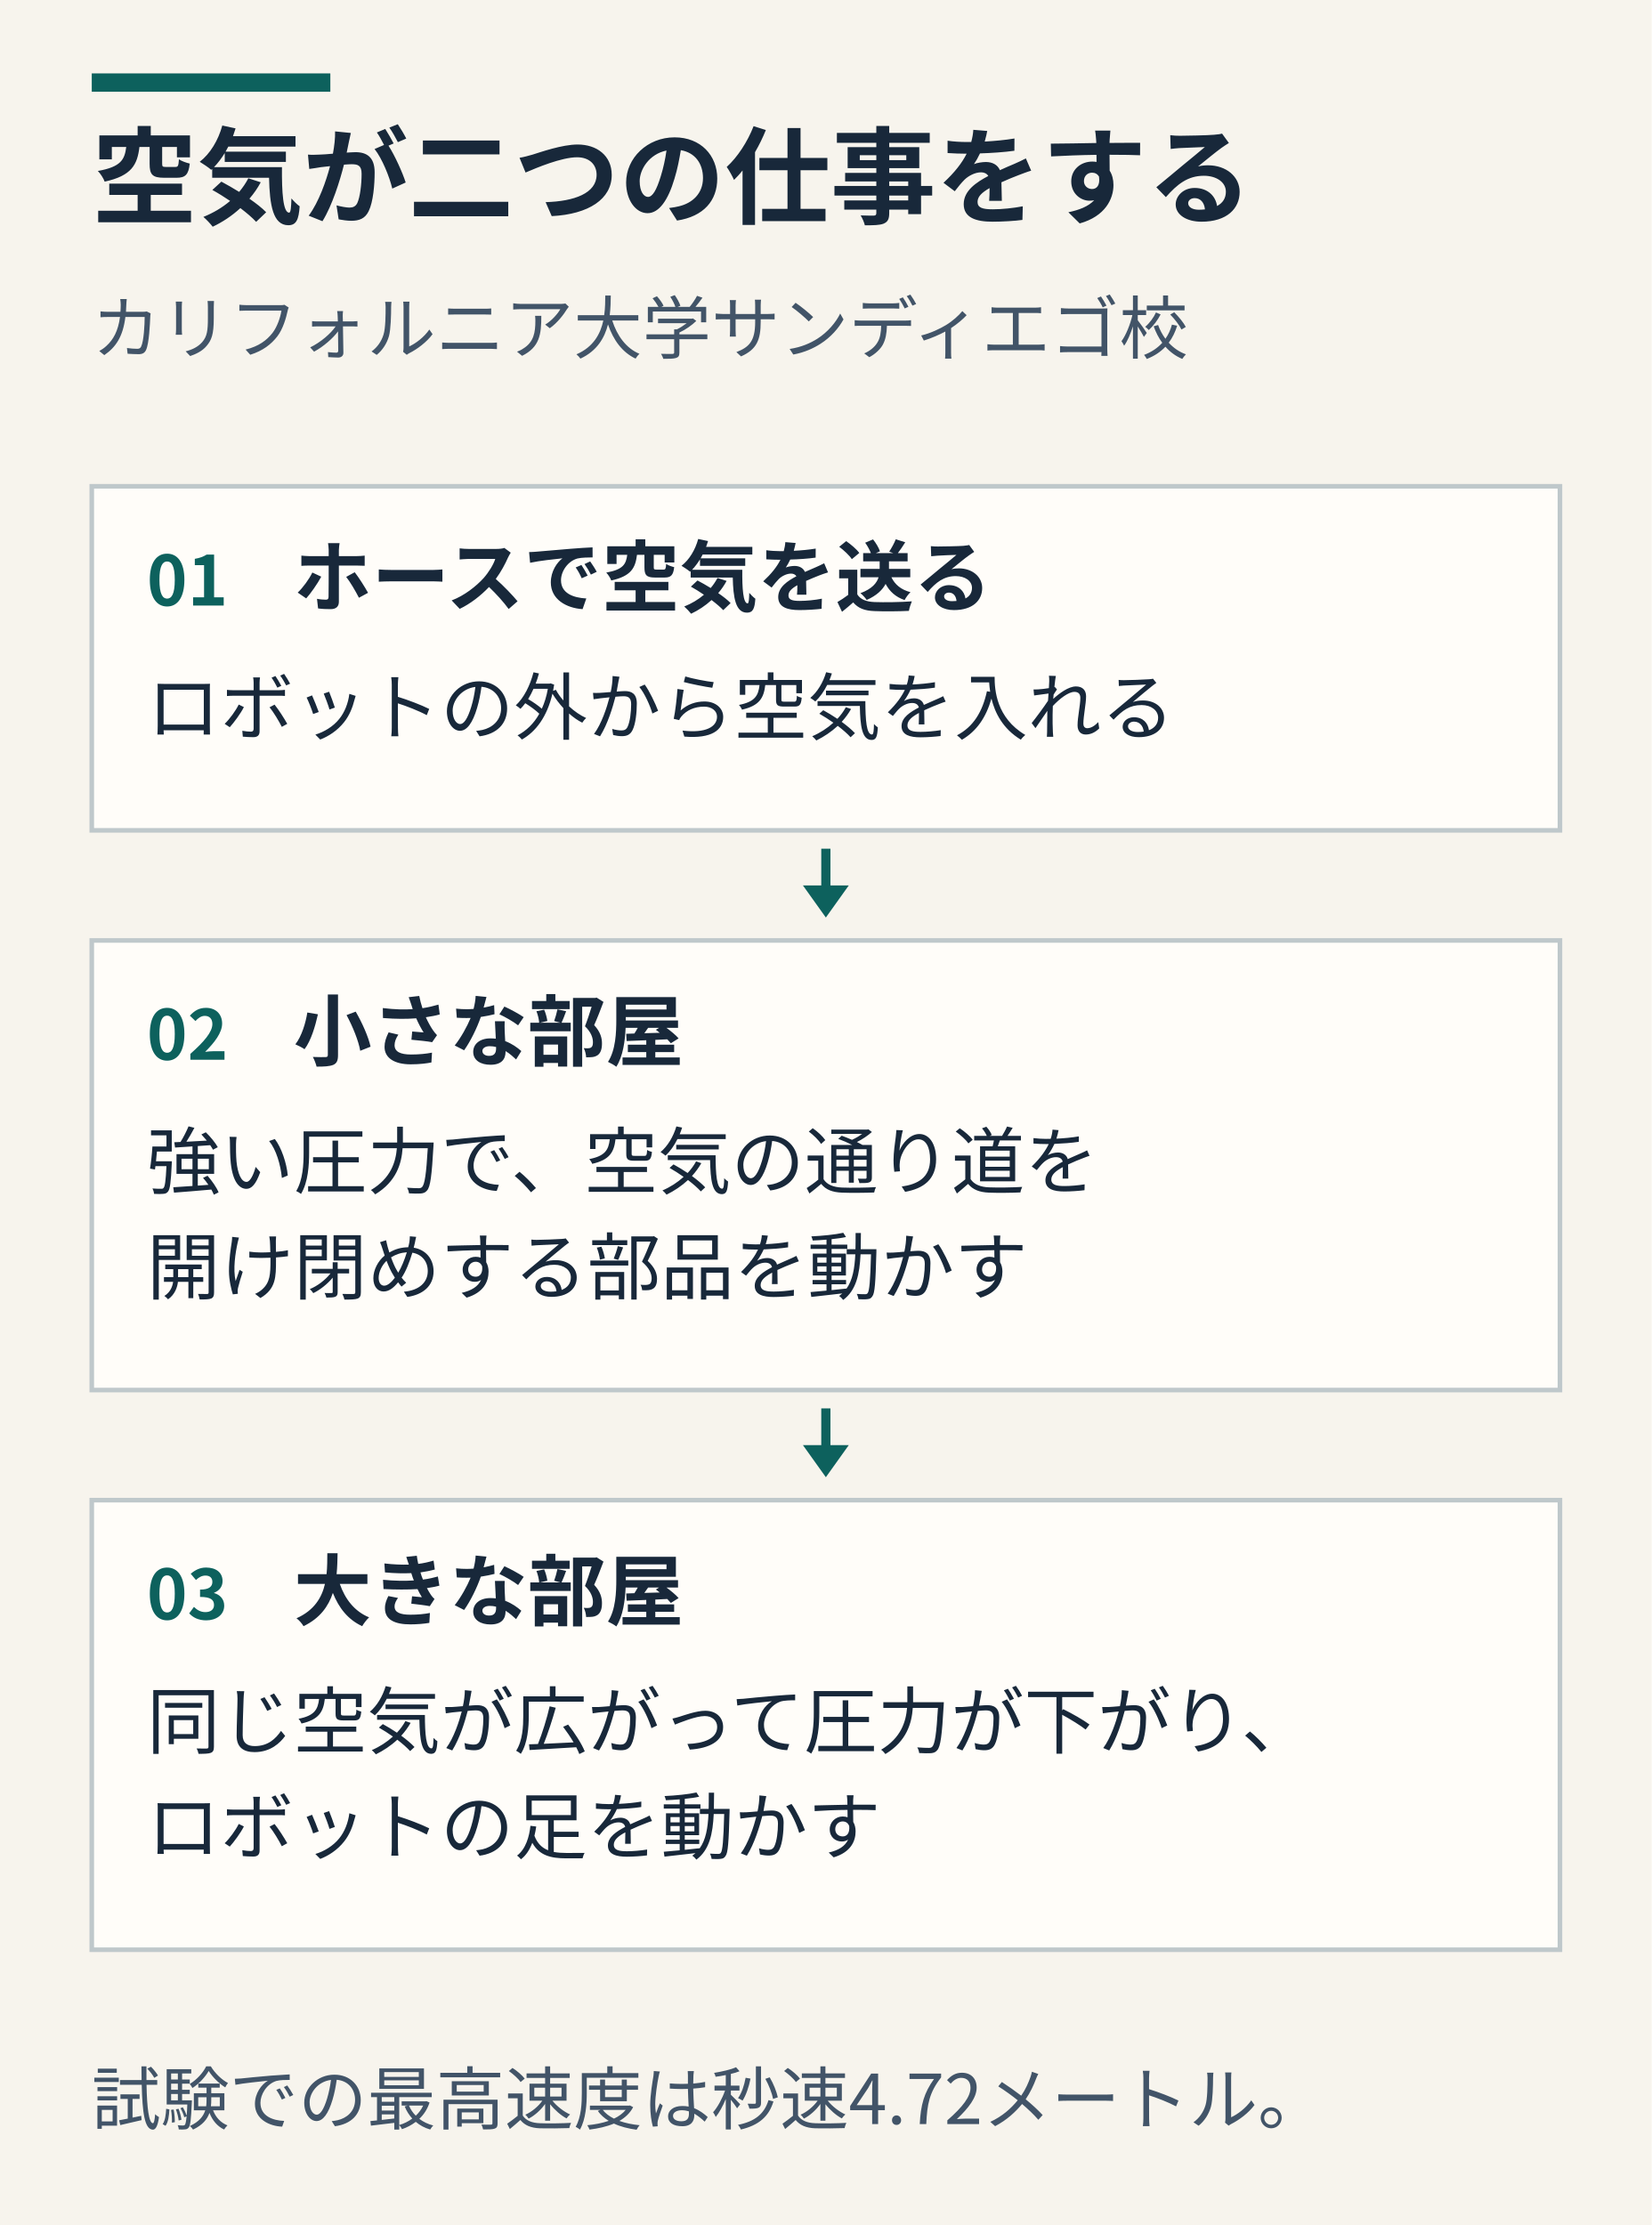
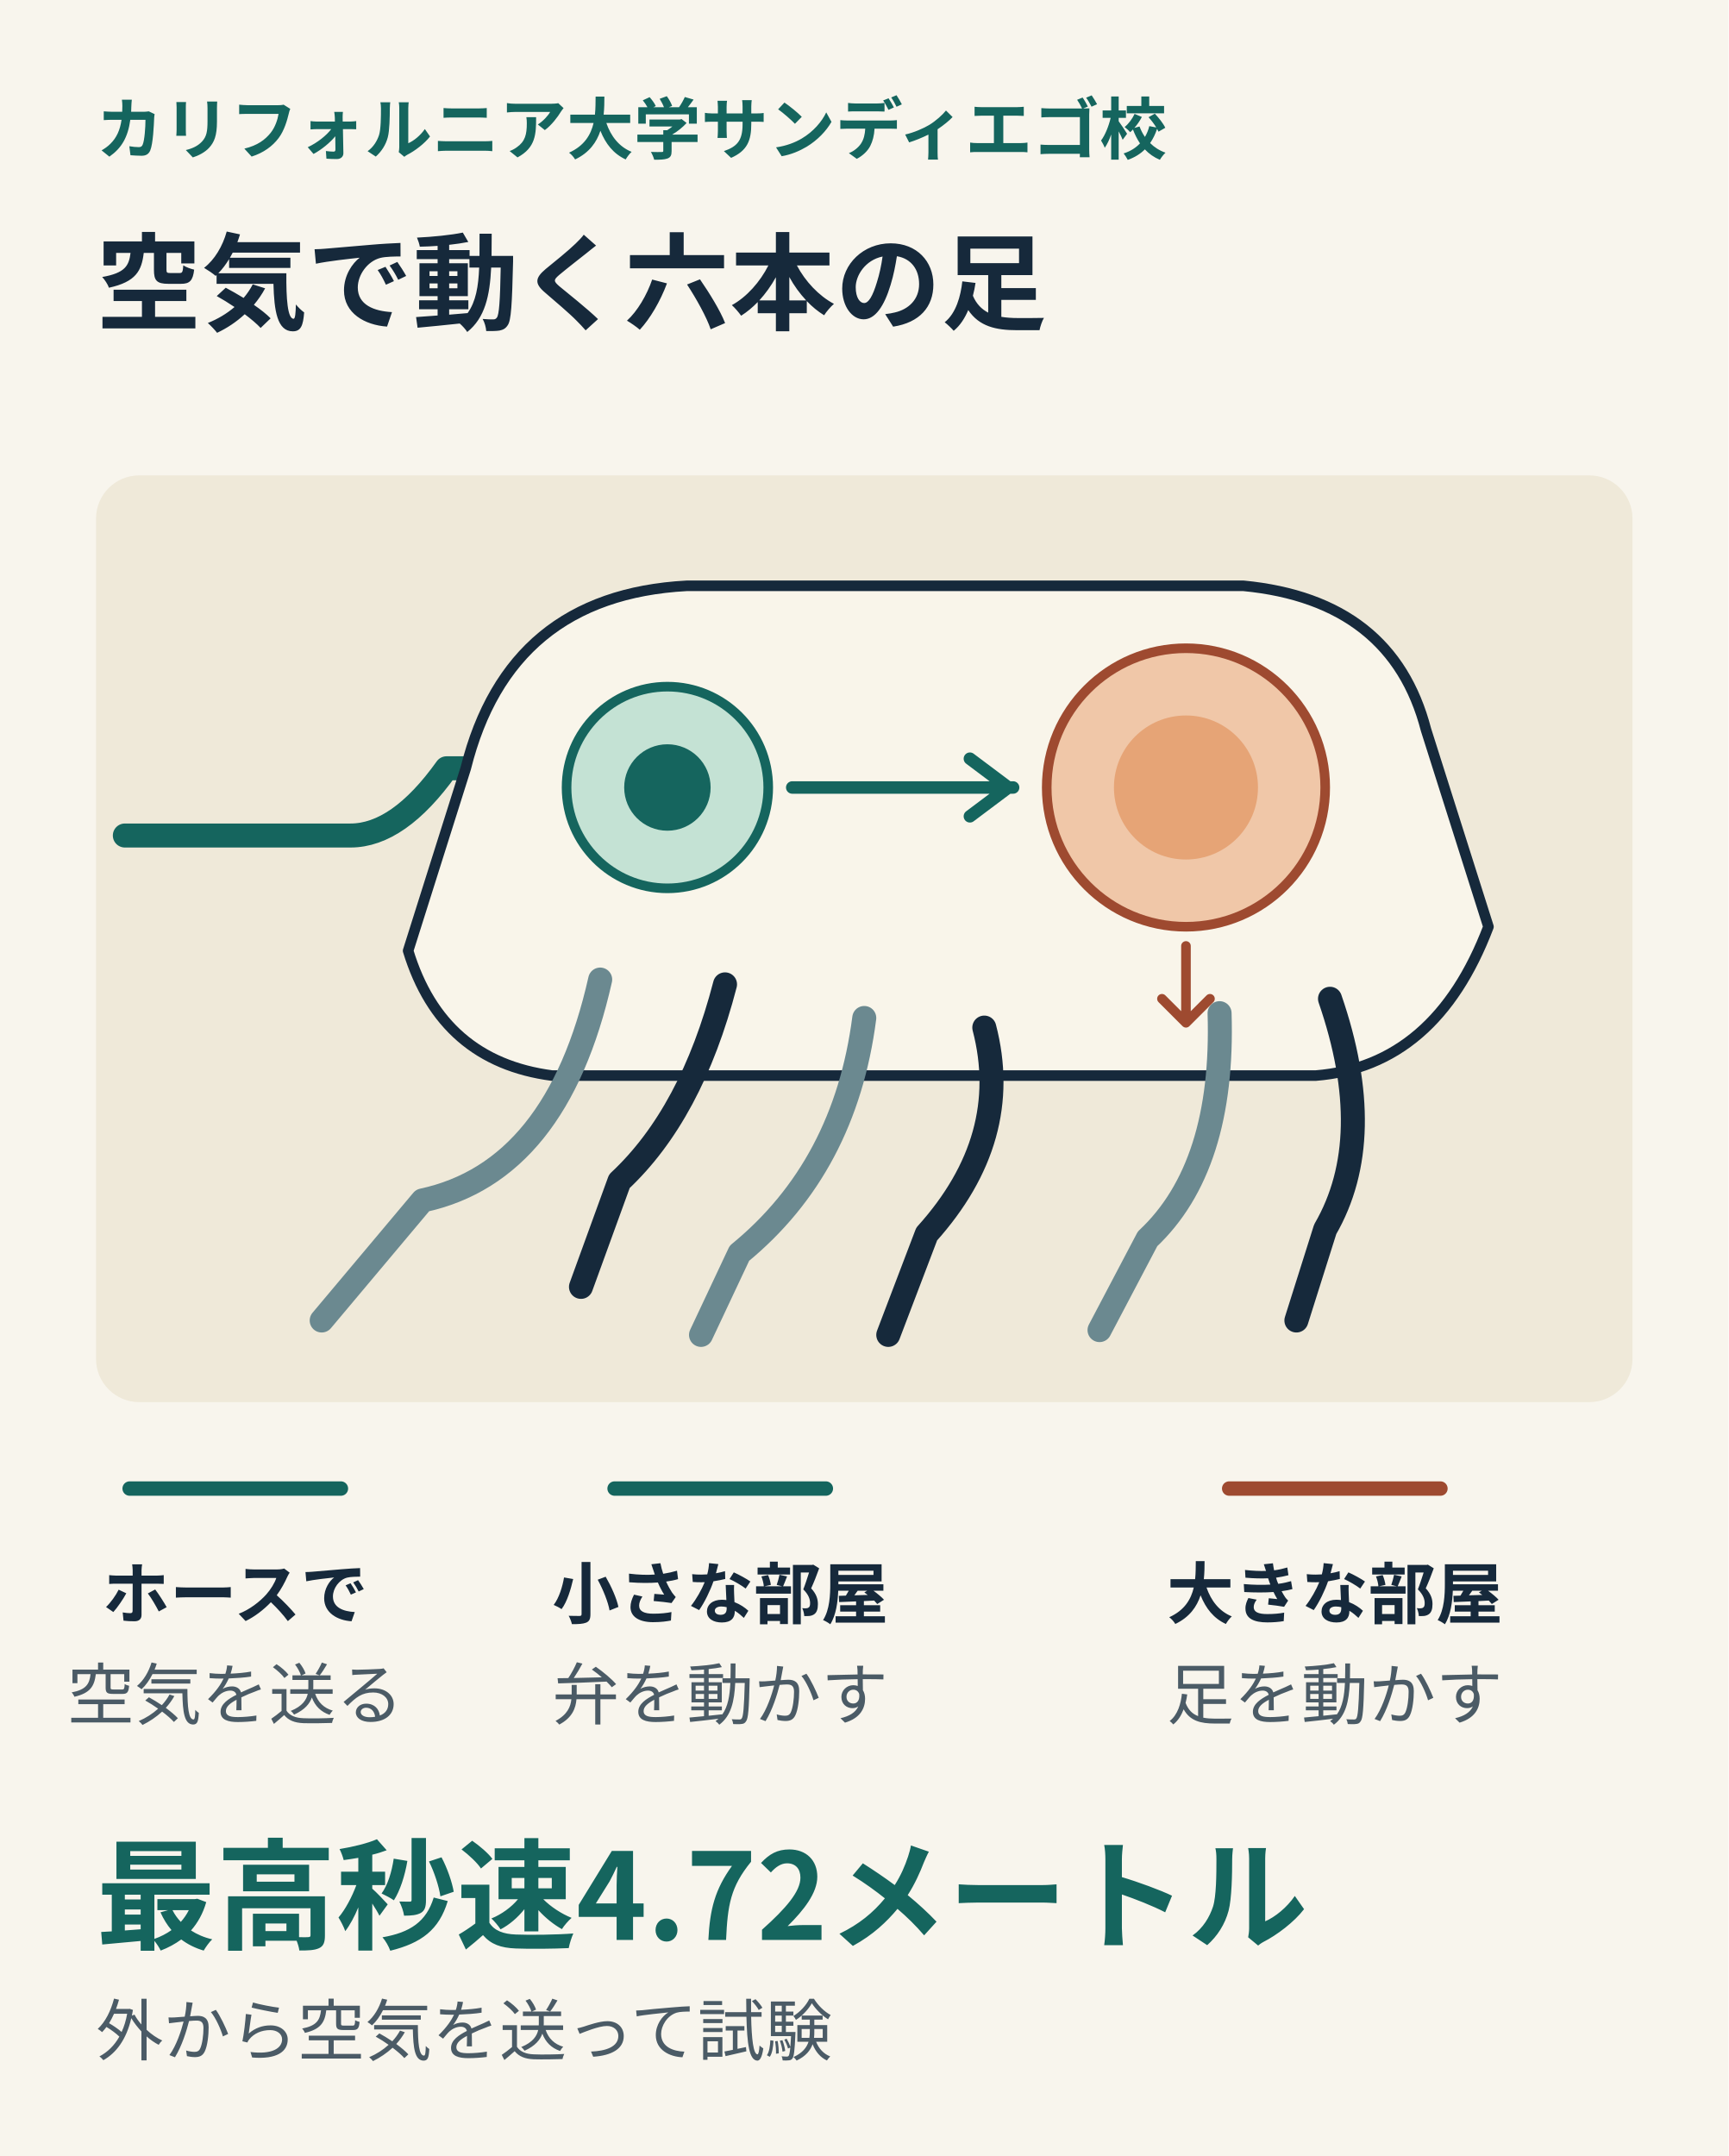
- <svg xmlns="http://www.w3.org/2000/svg" width="360" lang="ja" role="img" aria-labelledby="title desc" font-family="Noto Sans CJK JP, sans-serif" height="485" viewBox="0 0 360 485">
-   <rect id="paper" x="0" y="0" width="360" height="485" fill="#F7F4ED" data-role="background" />
-   <rect id="rule" x="20" y="16" width="52" height="4" fill="#0D615D" />
-   <text id="head0" x="20" y="47" font-size="23" fill="#18283A" font-weight="700">空気が二つの仕事をする</text>
-   <text id="subtitle" x="20" y="77" font-size="15" fill="#425468" font-weight="400">カリフォルニア大学サンディエゴ校</text>
-   <rect id="panel0" x="20" y="106" width="320" height="75" fill="#FFFDF9" stroke="#BFC8CB" stroke-width="1" data-role="panel" />
-   <text id="k0" x="32" y="132" font-size="15" fill="#0D615D" font-weight="700" data-panel="panel0">01</text>
-   <text id="label0" x="64" y="132" font-size="17" fill="#18283A" font-weight="700" data-panel="panel0">ホースで空気を送る</text>
-   <text id="row0-0" x="32" y="160" font-size="16" fill="#18283A" font-weight="400" data-panel="panel0">ロボットの外から空気を入れる</text>
-   <path id="arrow0" d="M179 185 H181 V193 H185 L180 200 L175 193 H179 Z" fill="#0D615D" />
-   <rect id="panel1" x="20" y="205" width="320" height="98" fill="#FFFDF9" stroke="#BFC8CB" stroke-width="1" data-role="panel" />
-   <text id="k1" x="32" y="231" font-size="15" fill="#0D615D" font-weight="700" data-panel="panel1">02</text>
-   <text id="label1" x="64" y="231" font-size="17" fill="#18283A" font-weight="700" data-panel="panel1">小さな部屋</text>
-   <text id="row1-0" x="32" y="259" font-size="16" fill="#18283A" font-weight="400" data-panel="panel1">強い圧力で、空気の通り道を</text>
-   <text id="row1-1" x="32" y="282" font-size="16" fill="#18283A" font-weight="400" data-panel="panel1">開け閉めする部品を動かす</text>
-   <path id="arrow1" d="M179 307 H181 V315 H185 L180 322 L175 315 H179 Z" fill="#0D615D" />
-   <rect id="panel2" x="20" y="327" width="320" height="98" fill="#FFFDF9" stroke="#BFC8CB" stroke-width="1" data-role="panel" />
-   <text id="k2" x="32" y="353" font-size="15" fill="#0D615D" font-weight="700" data-panel="panel2">03</text>
-   <text id="label2" x="64" y="353" font-size="17" fill="#18283A" font-weight="700" data-panel="panel2">大きな部屋</text>
-   <text id="row2-0" x="32" y="381" font-size="16" fill="#18283A" font-weight="400" data-panel="panel2">同じ空気が広がって圧力が下がり、</text>
-   <text id="row2-1" x="32" y="404" font-size="16" fill="#18283A" font-weight="400" data-panel="panel2">ロボットの足を動かす</text>
-   <text id="note0" x="20" y="463" font-size="15" fill="#425468" font-weight="400">試験での最高速度は秒速4.72メートル。</text>
+ <svg xmlns="http://www.w3.org/2000/svg" width="360" height="449" viewBox="0 0 360 449" role="img" lang="ja" aria-labelledby="title desc" font-family="Noto Sans CJK JP, sans-serif">
+   <rect id="rect1" data-zone="background" x="0" y="0" width="360" height="449" fill="#F8F5ED" rx="0" />
+   <text id="text2" data-zone="text" x="20" y="32" fill="#15655E" font-size="14" font-weight="700" text-anchor="start">カリフォルニア大学サンディエゴ校</text>
+   <text id="text3" data-zone="text" x="20" y="67" fill="#16293B" font-size="22" font-weight="700" text-anchor="start">空気で動く六本の足</text>
+   <rect id="rect4" data-zone="background" x="20" y="99" width="320" height="193" fill="#EFE9D9" rx="9" />
+   <path id="path5" data-zone="art" d="M26 174 H73 Q83 174 93 160 H107" fill="none" stroke="#15655E" stroke-width="5" stroke-linecap="round" stroke-linejoin="round" />
+   <path id="path6" data-zone="art" d="M97 160 Q106 124 143 122 H259 Q290 125 297 152 L310 193 Q299 222 274 224 H115 Q92 221 85 198 Z" fill="#F9F5EA" stroke="#16293B" stroke-width="2.2" stroke-linecap="round" stroke-linejoin="round" />
+   <path id="path7" data-zone="art" d="M125 204 Q116 244 88 250 L67 275" fill="none" stroke="#6B8990" stroke-width="5" stroke-linecap="round" stroke-linejoin="round" />
+   <path id="path8" data-zone="art" d="M180 212 Q176 243 154 261 L146 278" fill="none" stroke="#6B8990" stroke-width="5" stroke-linecap="round" stroke-linejoin="round" />
+   <path id="path9" data-zone="art" d="M254 211 Q255 243 239 258 L229 277" fill="none" stroke="#6B8990" stroke-width="5" stroke-linecap="round" stroke-linejoin="round" />
+   <path id="path10" data-zone="art" d="M151 205 Q144 232 129 246 L121 268" fill="none" stroke="#16293B" stroke-width="5" stroke-linecap="round" stroke-linejoin="round" />
+   <path id="path11" data-zone="art" d="M205 214 Q211 237 193 257 L185 278" fill="none" stroke="#16293B" stroke-width="5" stroke-linecap="round" stroke-linejoin="round" />
+   <path id="path12" data-zone="art" d="M277 208 Q287 237 276 256 L270 275" fill="none" stroke="#16293B" stroke-width="5" stroke-linecap="round" stroke-linejoin="round" />
+   <circle id="circle13" data-zone="art" cx="139" cy="164" r="21" fill="#C4E2D4" stroke="#15655E" stroke-width="2" />
+   <circle id="circle14" data-zone="art" cx="139" cy="164" r="9" fill="#15655E" />
+   <path id="path15" data-zone="art" d="M165 164 H211 M202 158 L210 164 L202 170" fill="none" stroke="#15655E" stroke-width="2.6" stroke-linecap="round" stroke-linejoin="round" />
+   <circle id="circle16" data-zone="art" cx="247" cy="164" r="29" fill="#F0C7A8" stroke="#9E4A30" stroke-width="2" />
+   <circle id="circle17" data-zone="art" cx="247" cy="164" r="15" fill="#E6A476" />
+   <path id="path18" data-zone="art" d="M247 197 V212 M242 208 L247 213 L252 208" fill="none" stroke="#9E4A30" stroke-width="2" stroke-linecap="round" stroke-linejoin="round" />
+   <path id="path19" data-zone="art" d="M27 310 H71" fill="none" stroke="#15655E" stroke-width="3" stroke-linecap="round" stroke-linejoin="round" />
+   <text id="text20" data-zone="text" x="49" y="337" fill="#16293B" font-size="14" font-weight="700" text-anchor="middle">ホースで</text>
+   <text id="text21" data-zone="text" x="49" y="358" fill="#4B5B66" font-size="14" font-weight="400" text-anchor="middle">空気を送る</text>
+   <path id="path22" data-zone="art" d="M128 310 H172" fill="none" stroke="#15655E" stroke-width="3" stroke-linecap="round" stroke-linejoin="round" />
+   <text id="text23" data-zone="text" x="150" y="337" fill="#16293B" font-size="14" font-weight="700" text-anchor="middle">小さな部屋</text>
+   <text id="text24" data-zone="text" x="150" y="358" fill="#4B5B66" font-size="14" font-weight="400" text-anchor="middle">弁を動かす</text>
+   <path id="path25" data-zone="art" d="M256 310 H300" fill="none" stroke="#9E4A30" stroke-width="3" stroke-linecap="round" stroke-linejoin="round" />
+   <text id="text26" data-zone="text" x="278" y="337" fill="#16293B" font-size="14" font-weight="700" text-anchor="middle">大きな部屋</text>
+   <text id="text27" data-zone="text" x="278" y="358" fill="#4B5B66" font-size="14" font-weight="400" text-anchor="middle">足を動かす</text>
+   <text id="text28" data-zone="text" x="20" y="404" fill="#15655E" font-size="25" font-weight="700" text-anchor="start">最高秒速4.72メートル</text>
+   <text id="text29" data-zone="text" x="20" y="428" fill="#4B5B66" font-size="14" font-weight="400" text-anchor="start">外から空気を送って試験</text>
</svg>
